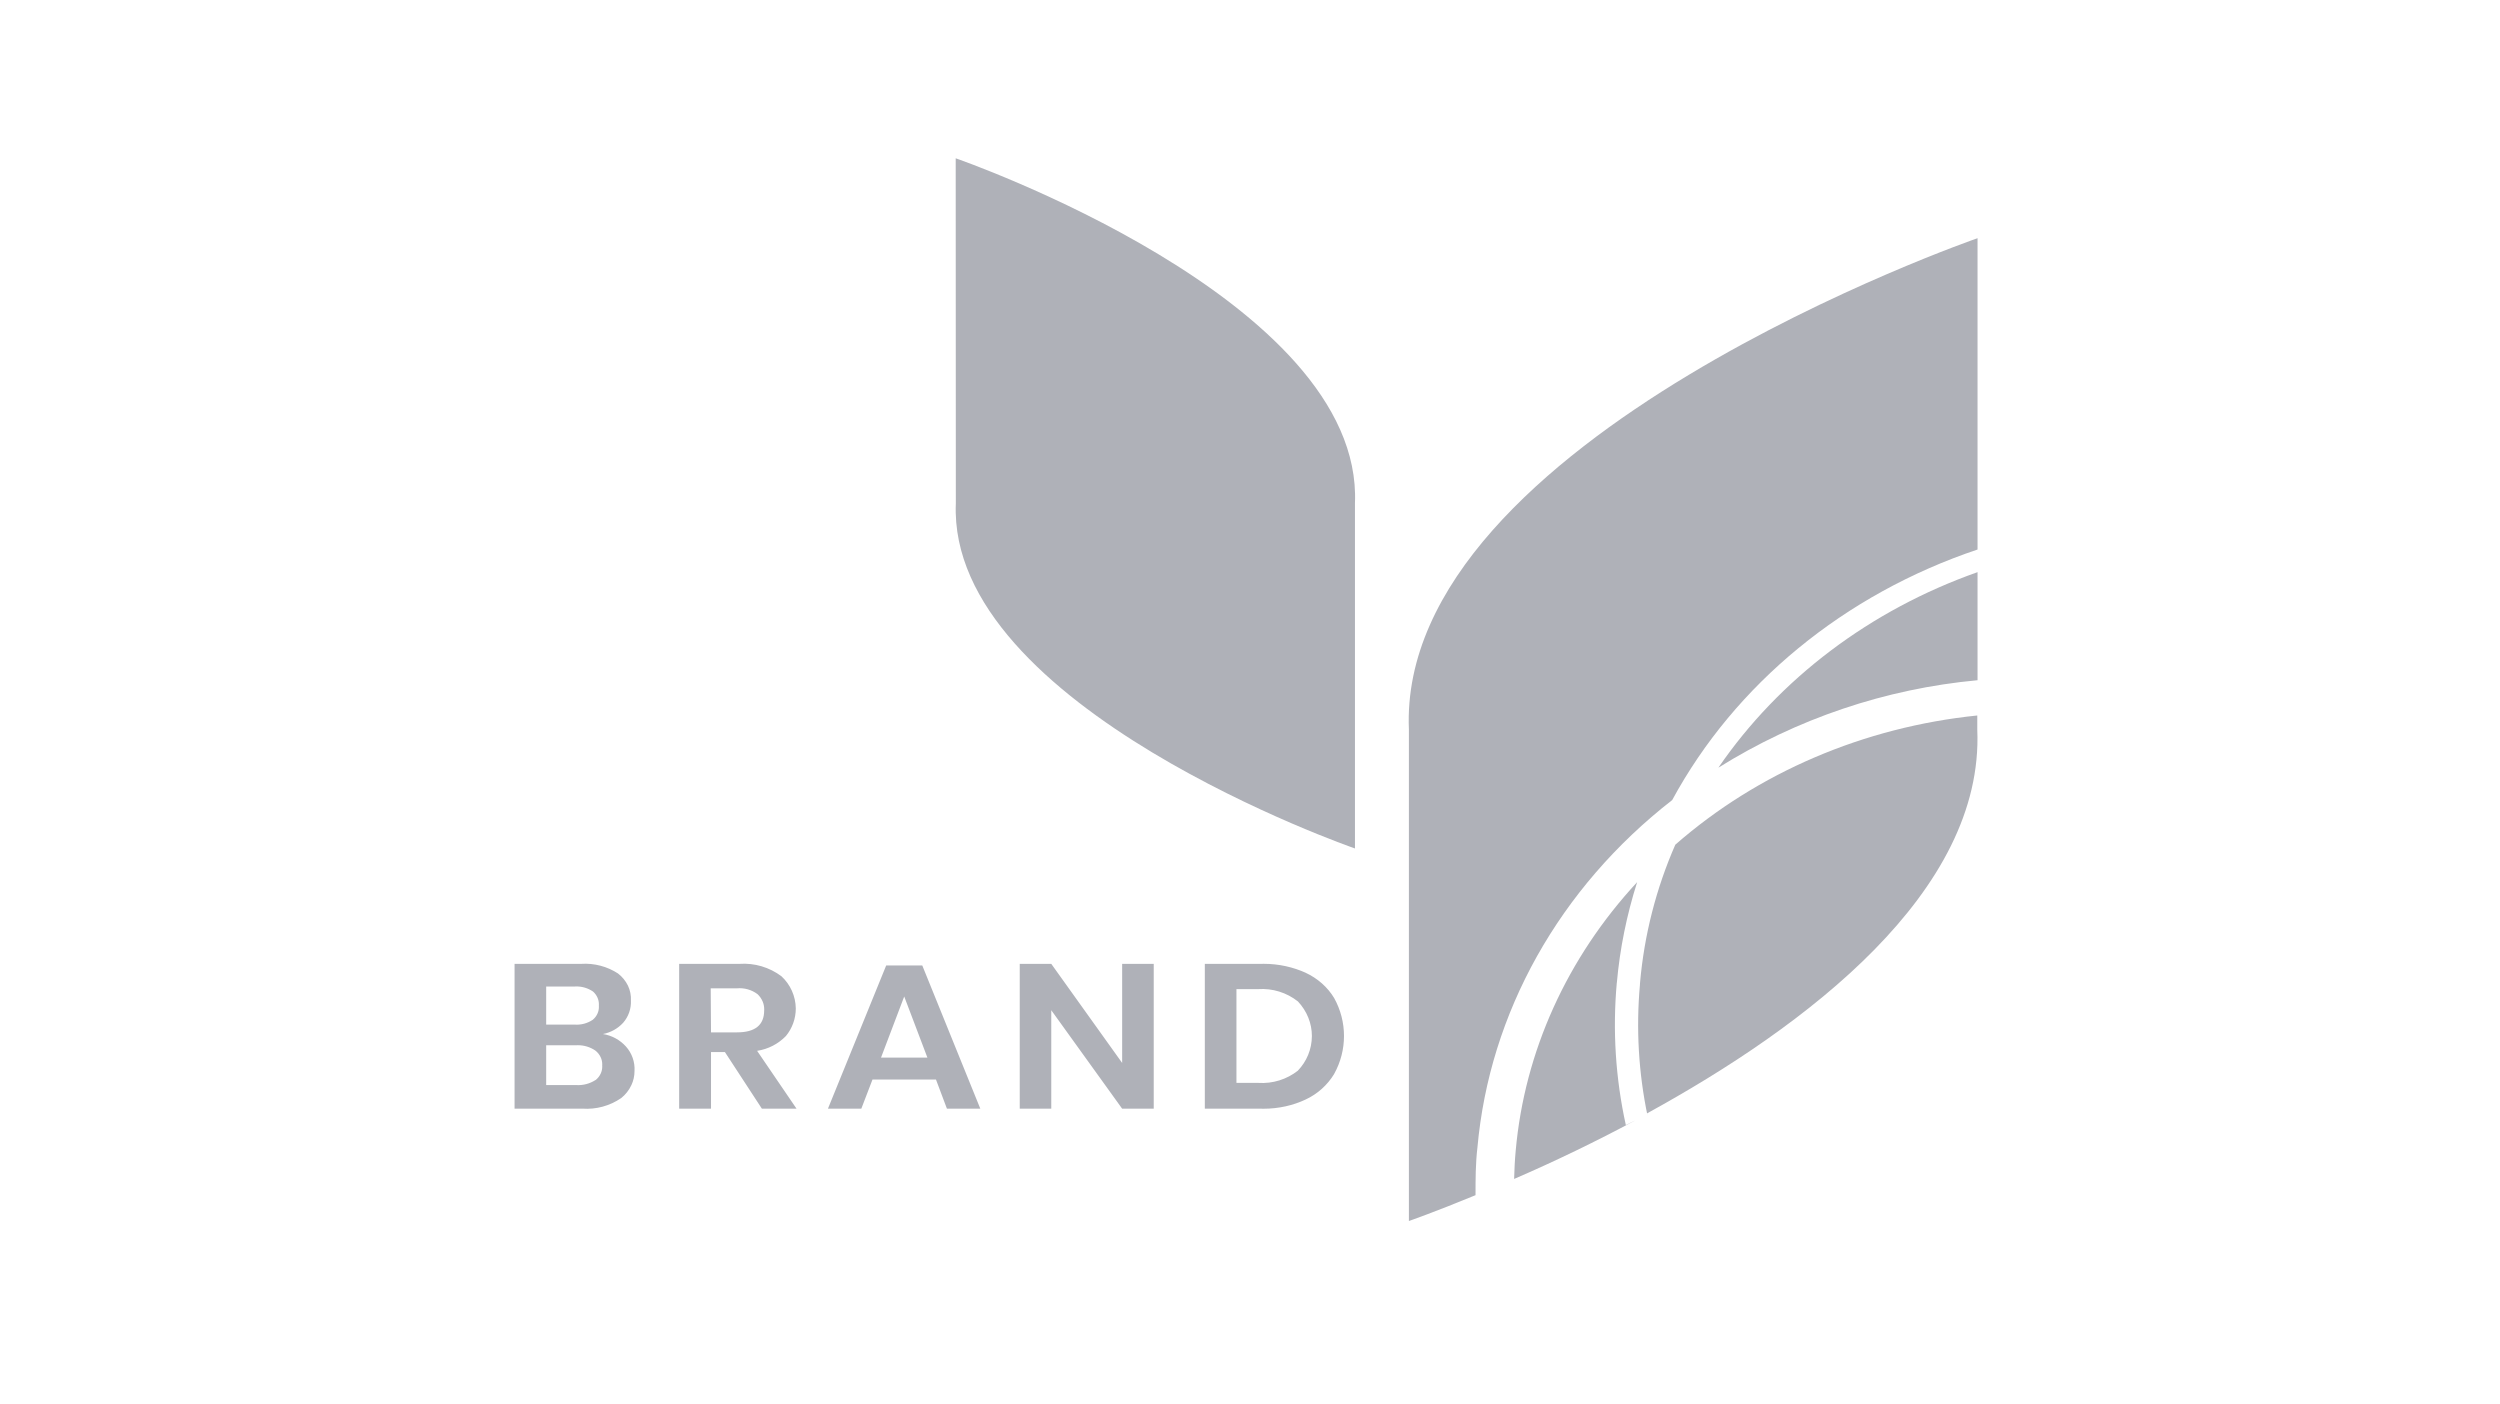
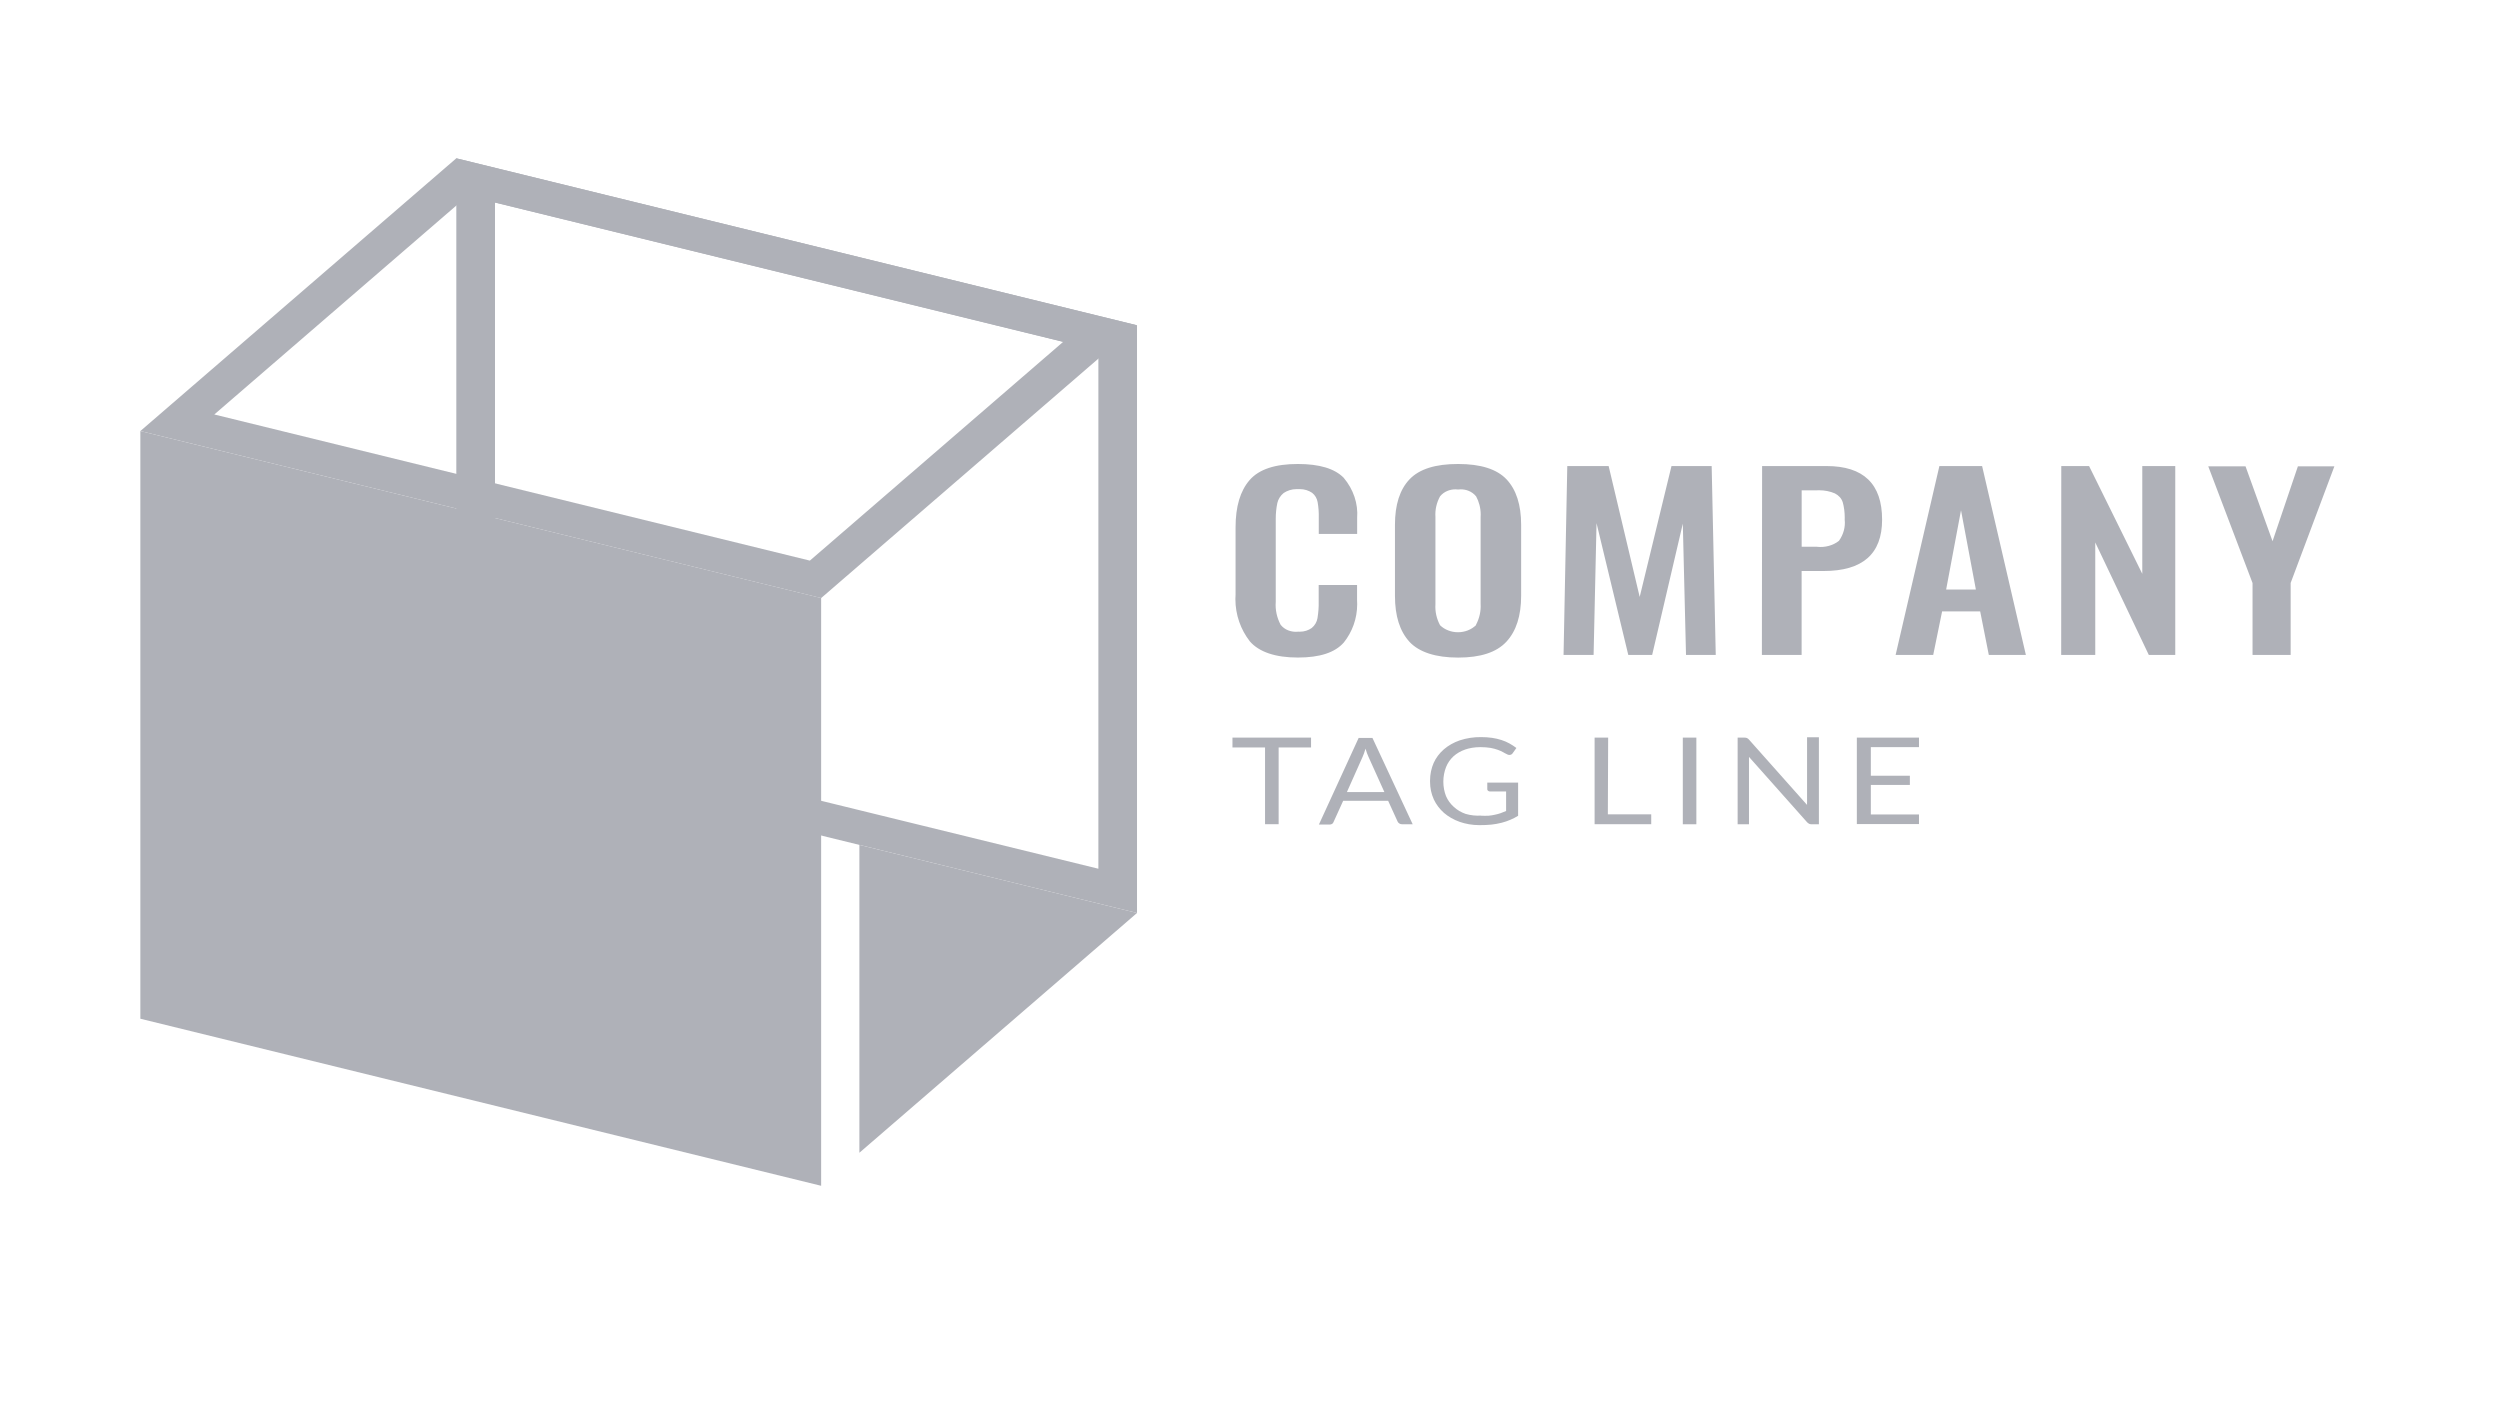
- <svg xmlns="http://www.w3.org/2000/svg" width="57" height="32">
-   <path fill="#afb1b8" d="M14.27 23.859a.768.768 0 0 1 .197.56.756.756 0 0 1-.073.326l.002-.005a.83.83 0 0 1-.232.296l-.002.001a1.39 1.39 0 0 1-.885.24h.004-1.549v-3.301h1.517a1.377 1.377 0 0 1 .846.222l-.005-.003a.782.782 0 0 1 .227.277.71.71 0 0 1 .068.341.722.722 0 0 1-.176.505.842.842 0 0 1-.462.258.893.893 0 0 1 .523.283zm-1.816-.498h.649a.655.655 0 0 0 .412-.11.386.386 0 0 0 .109-.144l.001-.003a.358.358 0 0 0 .03-.145l-.001-.033v.001l.001-.028a.376.376 0 0 0-.031-.15l.001.002a.399.399 0 0 0-.108-.147h-.001a.665.665 0 0 0-.373-.113l-.054.002h.002-.638v.867zm1.124 1.266a.407.407 0 0 0 .118-.149l.001-.003a.37.37 0 0 0 .034-.158l-.001-.027v.001l.001-.024a.38.38 0 0 0-.037-.165l.001.002a.41.41 0 0 0-.121-.151l-.001-.001a.705.705 0 0 0-.397-.121l-.045.001h.002-.68v.908h.689a.727.727 0 0 0 .435-.115zm3.793.651-.843-1.291h-.317v1.291h-.726v-3.302h1.374a1.433 1.433 0 0 1 .96.284l-.004-.003a1.016 1.016 0 0 1 .329.735.99.99 0 0 1-.228.633l.001-.002a1.152 1.152 0 0 1-.649.335l-.006.001.899 1.319h-.789zm-1.161-1.74h.594c.412 0 .619-.166.619-.5l.001-.027a.464.464 0 0 0-.035-.176l.001.003a.494.494 0 0 0-.118-.171.68.68 0 0 0-.47-.133h.003-.601l.007 1.005zm5.129 1.075h-1.446l-.255.665h-.761l1.328-3.265h.823l1.323 3.265h-.761l-.25-.665zm-.194-.499-.529-1.394-.529 1.394h1.057zm5.16 1.164h-.72l-1.616-2.245v2.245h-.719v-3.302h.719l1.616 2.259v-2.259h.72v3.302zm4.113-.79a1.501 1.501 0 0 1-.652.582c-.28.132-.608.209-.955.209l-.062-.001h.003-1.282v-3.302h1.283l.06-.001c.345 0 .673.075.968.209l-.015-.006c.276.128.503.329.652.576a1.78 1.78 0 0 1 0 1.733zm-.825-.079c.196-.205.317-.482.318-.788 0-.289-.113-.569-.318-.788a1.317 1.317 0 0 0-.906-.281h.004-.5v2.138h.5a1.323 1.323 0 0 0 .905-.282l-.003.002zm-7.803-20.8s9.3 3.215 9.103 7.867v7.869s-9.294-3.216-9.1-7.869l-.003-7.867zm17.389 13.894a13.494 13.494 0 0 1 5.909-1.994v-2.464c-2.444.863-4.517 2.427-5.909 4.458z" />
-   <path fill="#afb1b8" d="M38.124 18.245c1.437-2.651 3.93-4.696 6.964-5.716V5.431s-13.245 4.58-12.965 11.205v11.203s.59-.205 1.519-.589c0-.358 0-.719.043-1.083.274-3.075 1.87-5.925 4.439-7.924z" />
-   <path fill="#afb1b8" d="M36.864 22.407c.069-.777.225-1.546.463-2.294-1.599 1.725-2.568 3.867-2.769 6.122-.02.213-.03.426-.036.645a36.805 36.805 0 0 0 2.761-1.334l-.214.105a10.624 10.624 0 0 1-.206-3.244zm.527.04a10.167 10.167 0 0 0 .175 3.003l-.012-.066c3.619-1.983 7.685-5.046 7.528-8.748v-.323c-2.586.265-5.004 1.3-6.885 2.946a10.02 10.02 0 0 0-.804 3.148l-.003.04z" />
+ <svg xmlns="http://www.w3.org/2000/svg" version="1.1" width="57" height="32" viewBox="0 0 57 32">
+   <path fill="#afb1b8" d="M28.493 14.618c-0.203-0.262-0.326-0.596-0.326-0.958 0-0.036 0.001-0.071 0.004-0.107l-0 0.005v-1.538c0-0.471 0.107-0.829 0.321-1.075 0.213-0.245 0.581-0.367 1.101-0.366 0.489 0 0.837 0.105 1.042 0.313 0.224 0.266 0.333 0.591 0.308 0.919v0.362h-0.875v-0.366c0.003-0.119-0.005-0.239-0.026-0.358-0.015-0.087-0.060-0.161-0.125-0.212l-0.001-0.001c-0.079-0.053-0.175-0.084-0.279-0.084-0.013 0-0.026 0.001-0.039 0.001l0.002-0c-0.011-0.001-0.025-0.001-0.038-0.001-0.11 0-0.212 0.033-0.297 0.090l0.002-0.001c-0.072 0.058-0.124 0.139-0.145 0.232l-0 0.003c-0.022 0.105-0.035 0.226-0.035 0.351 0 0.010 0 0.021 0 0.031l-0-0.002v1.866c-0.014 0.18 0.025 0.36 0.112 0.524 0.045 0.056 0.104 0.1 0.172 0.126l0.003 0.001c0.051 0.020 0.111 0.032 0.173 0.032 0.019 0 0.037-0.001 0.055-0.003l-0.002 0c0.011 0.001 0.024 0.001 0.037 0.001 0.102 0 0.197-0.032 0.274-0.087l-0.002 0.001c0.068-0.056 0.115-0.135 0.13-0.224l0-0.002c0.020-0.124 0.030-0.249 0.027-0.374v-0.379h0.875v0.346c0.002 0.027 0.003 0.059 0.003 0.091 0 0.332-0.115 0.638-0.308 0.878l0.002-0.003c-0.201 0.228-0.544 0.342-1.047 0.342s-0.884-0.122-1.1-0.375zM32.137 14.634c-0.221-0.24-0.332-0.588-0.332-1.050v-1.618c0-0.457 0.11-0.803 0.332-1.037s0.59-0.351 1.109-0.35c0.515 0 0.882 0.117 1.103 0.35 0.221 0.235 0.333 0.58 0.333 1.037v1.617c0 0.457-0.112 0.807-0.337 1.049s-0.59 0.361-1.1 0.361-0.886-0.122-1.109-0.359zM33.653 14.245c0.079-0.149 0.115-0.314 0.105-0.478v-1.981c0.001-0.016 0.002-0.035 0.002-0.053 0-0.152-0.039-0.296-0.107-0.421l0.002 0.005c-0.046-0.057-0.107-0.101-0.176-0.128l-0.003-0.001c-0.051-0.020-0.11-0.031-0.171-0.031-0.021 0-0.042 0.001-0.062 0.004l0.002-0c-0.018-0.002-0.038-0.004-0.059-0.004-0.062 0-0.121 0.011-0.176 0.032l0.003-0.001c-0.072 0.027-0.133 0.071-0.179 0.128l-0.001 0.001c-0.080 0.147-0.116 0.308-0.105 0.469v1.99c-0.011 0.165 0.025 0.329 0.105 0.479 0.051 0.050 0.114 0.091 0.185 0.118 0.067 0.027 0.144 0.042 0.225 0.042s0.158-0.016 0.229-0.044l-0.004 0.001c0.071-0.028 0.133-0.068 0.185-0.118v-0.010zM35.735 10.626h0.942l0.708 2.984 0.725-2.984h0.916l0.093 4.307h-0.678l-0.073-2.994-0.699 2.994h-0.544l-0.724-3.005-0.067 3.005h-0.685l0.085-4.307zM40.176 10.626h1.468c0.845 0 1.268 0.407 1.268 1.223 0 0.781-0.445 1.171-1.335 1.17h-0.5v1.914h-0.906l0.005-4.308zM41.43 12.467c0.090 0.010 0.18 0.003 0.267-0.021 0.085-0.023 0.165-0.062 0.231-0.115 0.104-0.146 0.15-0.316 0.131-0.486 0.001-0.014 0.001-0.031 0.001-0.047 0-0.122-0.016-0.241-0.047-0.353l0.002 0.009c-0.014-0.046-0.037-0.085-0.067-0.119l0 0c-0.032-0.035-0.070-0.064-0.112-0.085l-0.002-0.001c-0.105-0.045-0.228-0.071-0.357-0.071-0.017 0-0.033 0-0.050 0.001l0.002-0h-0.351v1.287h0.352zM44.219 10.626h0.973l0.998 4.307h-0.845l-0.197-0.993h-0.868l-0.203 0.993h-0.857l0.998-4.307zM45.050 13.442l-0.339-1.808-0.339 1.808h0.677zM46.996 10.626h0.635l1.213 2.457v-2.457h0.752v4.307h-0.603l-1.221-2.565v2.565h-0.777l0.002-4.307zM51.357 13.291l-1.009-2.659h0.85l0.616 1.708 0.578-1.708h0.832l-0.997 2.659v1.642h-0.869v-1.643zM29.892 16.817v0.225h-0.739v1.75h-0.31v-1.75h-0.743v-0.225h1.792zM32.21 18.793h-0.239c-0.002 0-0.004 0-0.007 0-0.023 0-0.044-0.007-0.061-0.019l0 0c-0.017-0.011-0.031-0.026-0.039-0.045l-0-0.001-0.214-0.469h-1.026l-0.213 0.469c-0.007 0.021-0.018 0.039-0.033 0.053l-0 0c-0.017 0.012-0.039 0.019-0.062 0.019-0.002 0-0.004-0-0.006-0h-0.239l0.906-1.975h0.315l0.917 1.968zM30.709 18.059h0.855l-0.363-0.804c-0.023-0.051-0.046-0.112-0.064-0.176l-0.003-0.010c-0.013 0.037-0.023 0.074-0.034 0.105l-0.033 0.083-0.358 0.803zM33.771 18.598c0.057 0.003 0.114 0.003 0.171 0 0.049-0.004 0.097-0.012 0.145-0.023 0.044-0.009 0.088-0.021 0.131-0.036 0.040-0.014 0.080-0.031 0.121-0.049v-0.444h-0.362c-0.001 0-0.002 0-0.003 0-0.017 0-0.033-0.006-0.046-0.016l0 0c-0.006-0.004-0.010-0.010-0.014-0.016l-0-0c-0.003-0.005-0.004-0.011-0.004-0.018 0-0.001 0-0.001 0-0.002v0-0.151h0.703v0.757c-0.11 0.068-0.237 0.123-0.372 0.158l-0.010 0.002c-0.075 0.019-0.15 0.033-0.227 0.041-0.088 0.009-0.176 0.012-0.265 0.012-0.003 0-0.007 0-0.011 0-0.159 0-0.312-0.027-0.455-0.077l0.010 0.003c-0.14-0.049-0.26-0.119-0.364-0.208l0.002 0.001c-0.097-0.086-0.176-0.19-0.231-0.307l-0.002-0.006c-0.053-0.117-0.083-0.253-0.083-0.397 0-0.004 0-0.009 0-0.013v0.001c-0-0.004-0-0.008-0-0.012 0-0.145 0.030-0.283 0.084-0.407l-0.003 0.007c0.052-0.117 0.132-0.224 0.234-0.313 0.103-0.089 0.227-0.158 0.363-0.205 0.155-0.051 0.32-0.076 0.485-0.074 0.084 0 0.169 0.005 0.252 0.017 0.074 0.011 0.146 0.027 0.215 0.050 0.064 0.020 0.124 0.047 0.181 0.078 0.055 0.031 0.108 0.065 0.158 0.103l-0.087 0.122c-0.007 0.011-0.017 0.020-0.029 0.026l-0 0c-0.012 0.007-0.026 0.010-0.042 0.011h-0c-0.021-0-0.040-0.006-0.057-0.016l0.001 0c-0.037-0.017-0.066-0.033-0.094-0.050l0.005 0.003c-0.034-0.019-0.074-0.037-0.115-0.052l-0.006-0.002c-0.046-0.017-0.102-0.032-0.16-0.043l-0.007-0.001c-0.065-0.011-0.141-0.017-0.218-0.017-0.004 0-0.008 0-0.013 0h0.001c-0.003-0-0.007-0-0.011-0-0.121 0-0.238 0.020-0.346 0.057l0.008-0.002c-0.101 0.035-0.192 0.088-0.267 0.156-0.072 0.067-0.129 0.149-0.166 0.241l-0.002 0.005c-0.038 0.098-0.061 0.211-0.061 0.329s0.022 0.232 0.063 0.336l-0.002-0.006c0.039 0.093 0.101 0.178 0.181 0.249 0.074 0.068 0.164 0.121 0.264 0.156 0.115 0.034 0.237 0.047 0.359 0.039zM36.659 18.567h0.989v0.225h-1.291v-1.975h0.309l-0.007 1.75zM38.677 18.793h-0.309v-1.975h0.309v1.975zM39.83 16.827c0.019 0.009 0.034 0.021 0.047 0.036l0 0 1.324 1.489c-0.001-0.011-0.001-0.023-0.001-0.035s0-0.025 0.001-0.037l-0 0.002v-1.472h0.27v1.984h-0.156c-0.003 0-0.007 0-0.010 0-0.021 0-0.040-0.004-0.058-0.012l0.001 0c-0.019-0.010-0.035-0.022-0.048-0.037l-0-0-1.323-1.488v1.536h-0.259v-1.975h0.161c0.018 0 0.035 0.003 0.051 0.009zM43.753 16.817v0.217h-1.098v0.652h0.89v0.21h-0.89v0.674h1.098v0.218h-1.417v-1.971h1.417zM11.286 4.617l13.757 3.372v11.818l-13.757-3.371v-11.82zM10.404 3.609v13.401l15.52 3.806v-13.399l-15.52-3.807z" />
+   <path fill="#afb1b8" d="M18.722 27.036l-15.522-3.809v-13.399l15.522 3.807v13.401z" />
+   <path fill="#afb1b8" d="M10.661 4.465l13.578 3.33-5.774 4.987-13.579-3.332 5.776-4.986zM10.404 3.609l-7.204 6.219 15.522 3.808 7.202-6.22-15.52-3.807zM19.595 26.282l6.329-5.466-6.33-1.552v7.019z" />
</svg>
